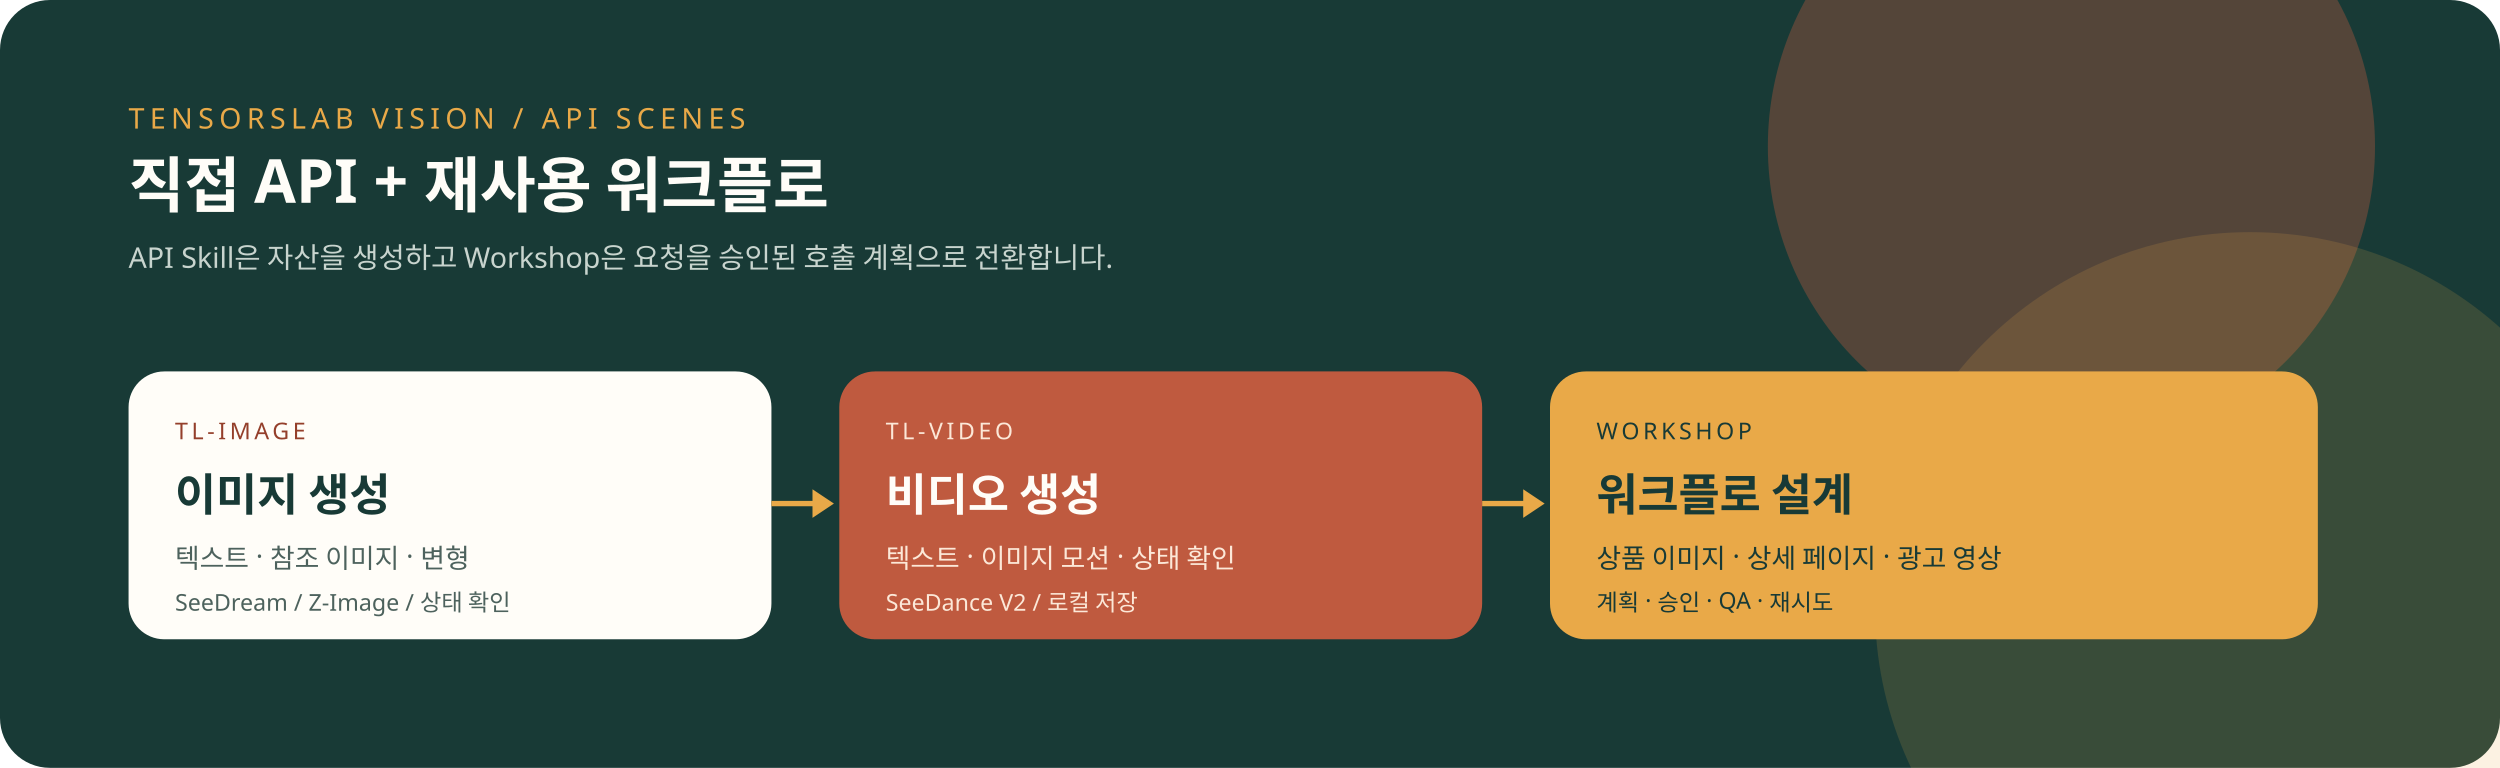
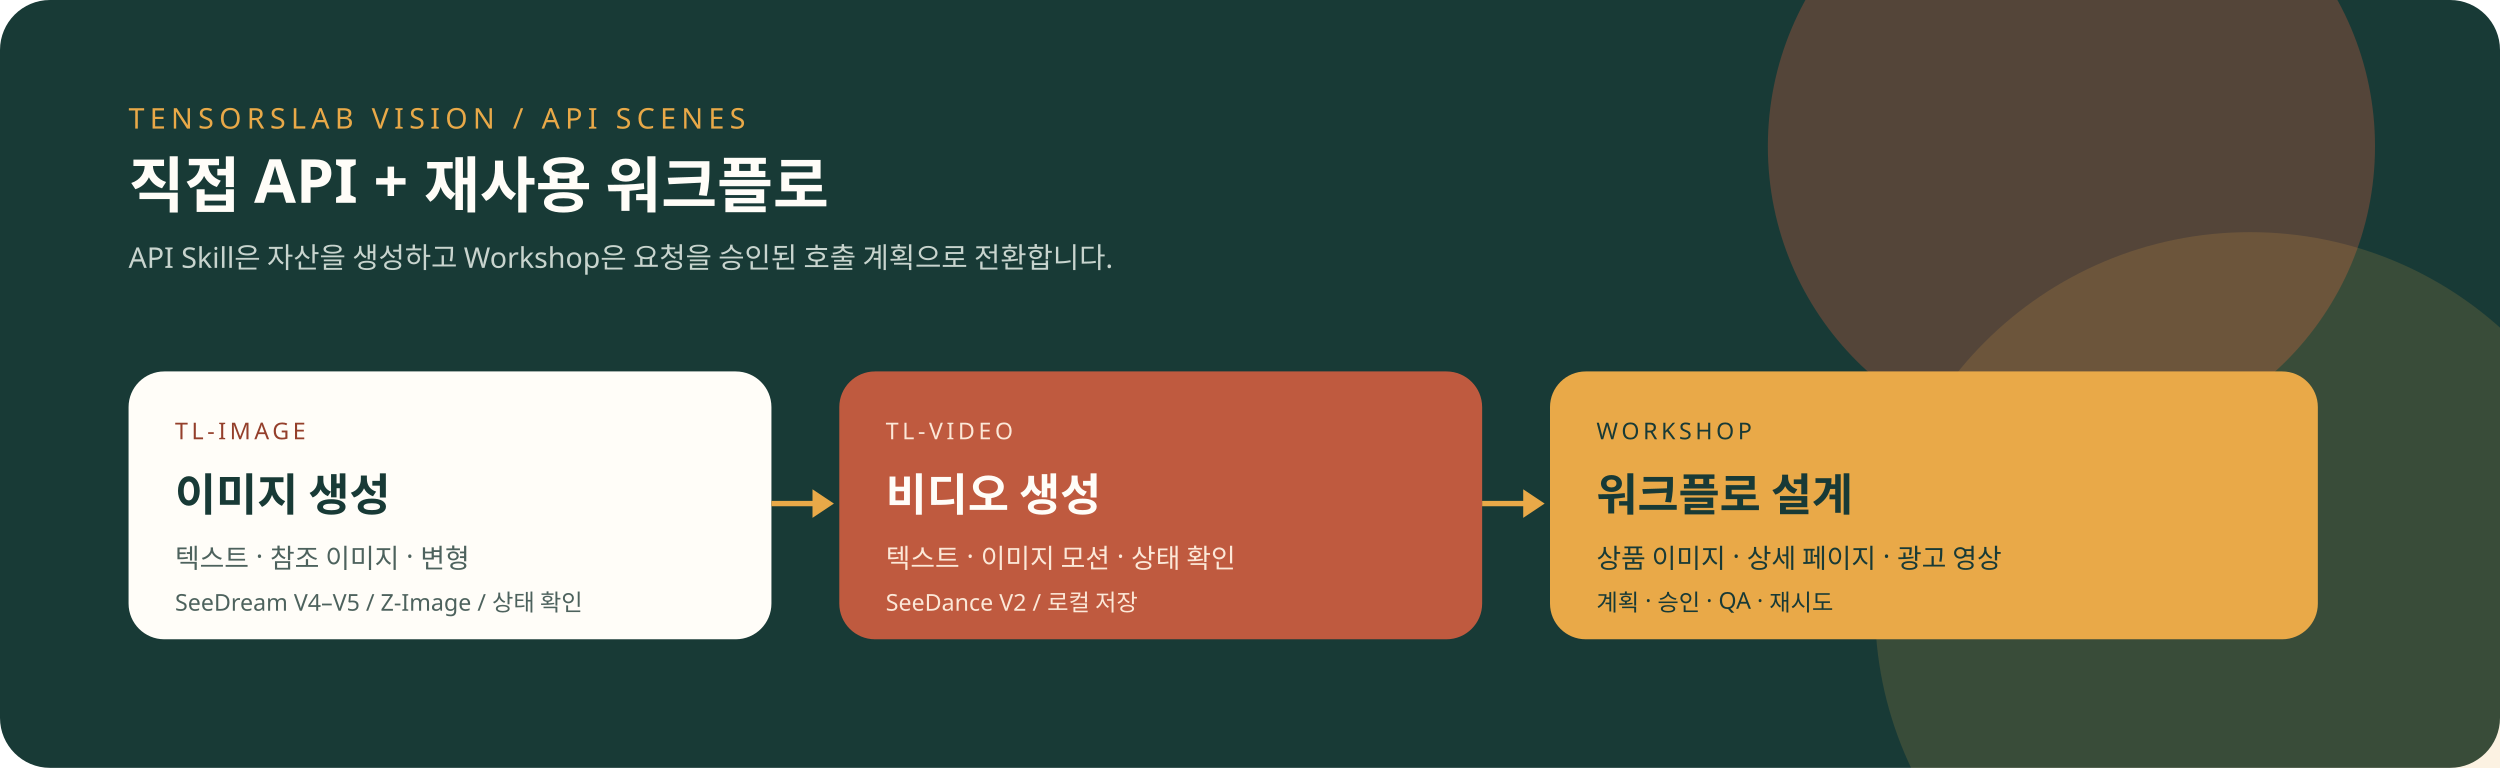
<svg xmlns="http://www.w3.org/2000/svg" width="1400" height="430" viewBox="0 0 1400 430" fill="none" role="img" aria-labelledby="title desc">
  <rect width="1400" height="430" rx="28" fill="#183A36" />
  <circle cx="1160" cy="82" r="170" fill="#BF5A3F" fill-opacity=".36" />
  <circle cx="1260" cy="340" r="210" fill="#E9A948" fill-opacity=".16" />
  <g font-family="'Noto Sans KR','Apple SD Gothic Neo',sans-serif">
    <text x="72" y="72" font-size="16" letter-spacing="3" fill="#E9A948">TENSORSLAB VISION / API SCENES</text>
    <text x="72" y="116" font-size="34" font-weight="700" fill="#FFFDF8">직접 API + 재사용 워크플로</text>
    <text x="72" y="150" font-size="16" fill="#C8D4CE">API Skill은 자산을 생성하고 Workshop은 요청을 승인된 호출 계획으로 전환합니다.</text>
    <g transform="translate(72 208)">
      <rect width="360" height="150" rx="20" fill="#FFFDF8" />
      <text x="26" y="38" font-size="13" letter-spacing="2" fill="#943F2B">TL-IMAGE</text>
      <text x="26" y="78" font-size="25" font-weight="700" fill="#183A36">이미지 생성</text>
      <text x="26" y="110" font-size="15" fill="#4D625D">텍스트 · 참조 이미지 · 변형</text>
-       <text x="26" y="134" font-size="13" fill="#4D625D">SeeDream / Z-Image / 상태 확인</text>
+       <text x="26" y="134" font-size="13" fill="#4D625D">SeeDream V4–V5 / Z-Image / 상태 확인</text>
    </g>
    <g transform="translate(470 208)">
      <rect width="360" height="150" rx="20" fill="#BF5A3F" />
      <text x="26" y="38" font-size="13" letter-spacing="2" fill="#FCE8D8">TL-VIDEO</text>
      <text x="26" y="78" font-size="25" font-weight="700" fill="#FFFDF8">비디오 생성</text>
      <text x="26" y="110" font-size="15" fill="#FCE8D8">텍스트 · 이미지 모션 · 상태 확인</text>
      <text x="26" y="134" font-size="13" fill="#FCE8D8">SeeDance V2 / 로컬 저장</text>
    </g>
    <g transform="translate(868 208)">
      <rect width="430" height="150" rx="20" fill="#E9A948" />
      <text x="26" y="38" font-size="13" letter-spacing="2" fill="#183A36">WORKSHOP</text>
      <text x="26" y="78" font-size="25" font-weight="700" fill="#183A36">워크플로 설계</text>
      <text x="26" y="110" font-size="15" fill="#183A36">상품 이미지 · 상세 페이지 · 광고 영상</text>
      <text x="26" y="134" font-size="13" fill="#183A36">계획 · 승인 · QA · 재시도</text>
    </g>
  </g>
  <path d="M432 282h30M830 282h30" stroke="#E9A948" stroke-width="3" />
  <path d="m455 274 12 8-12 8M853 274l12 8-12 8" fill="#E9A948" />
</svg>
